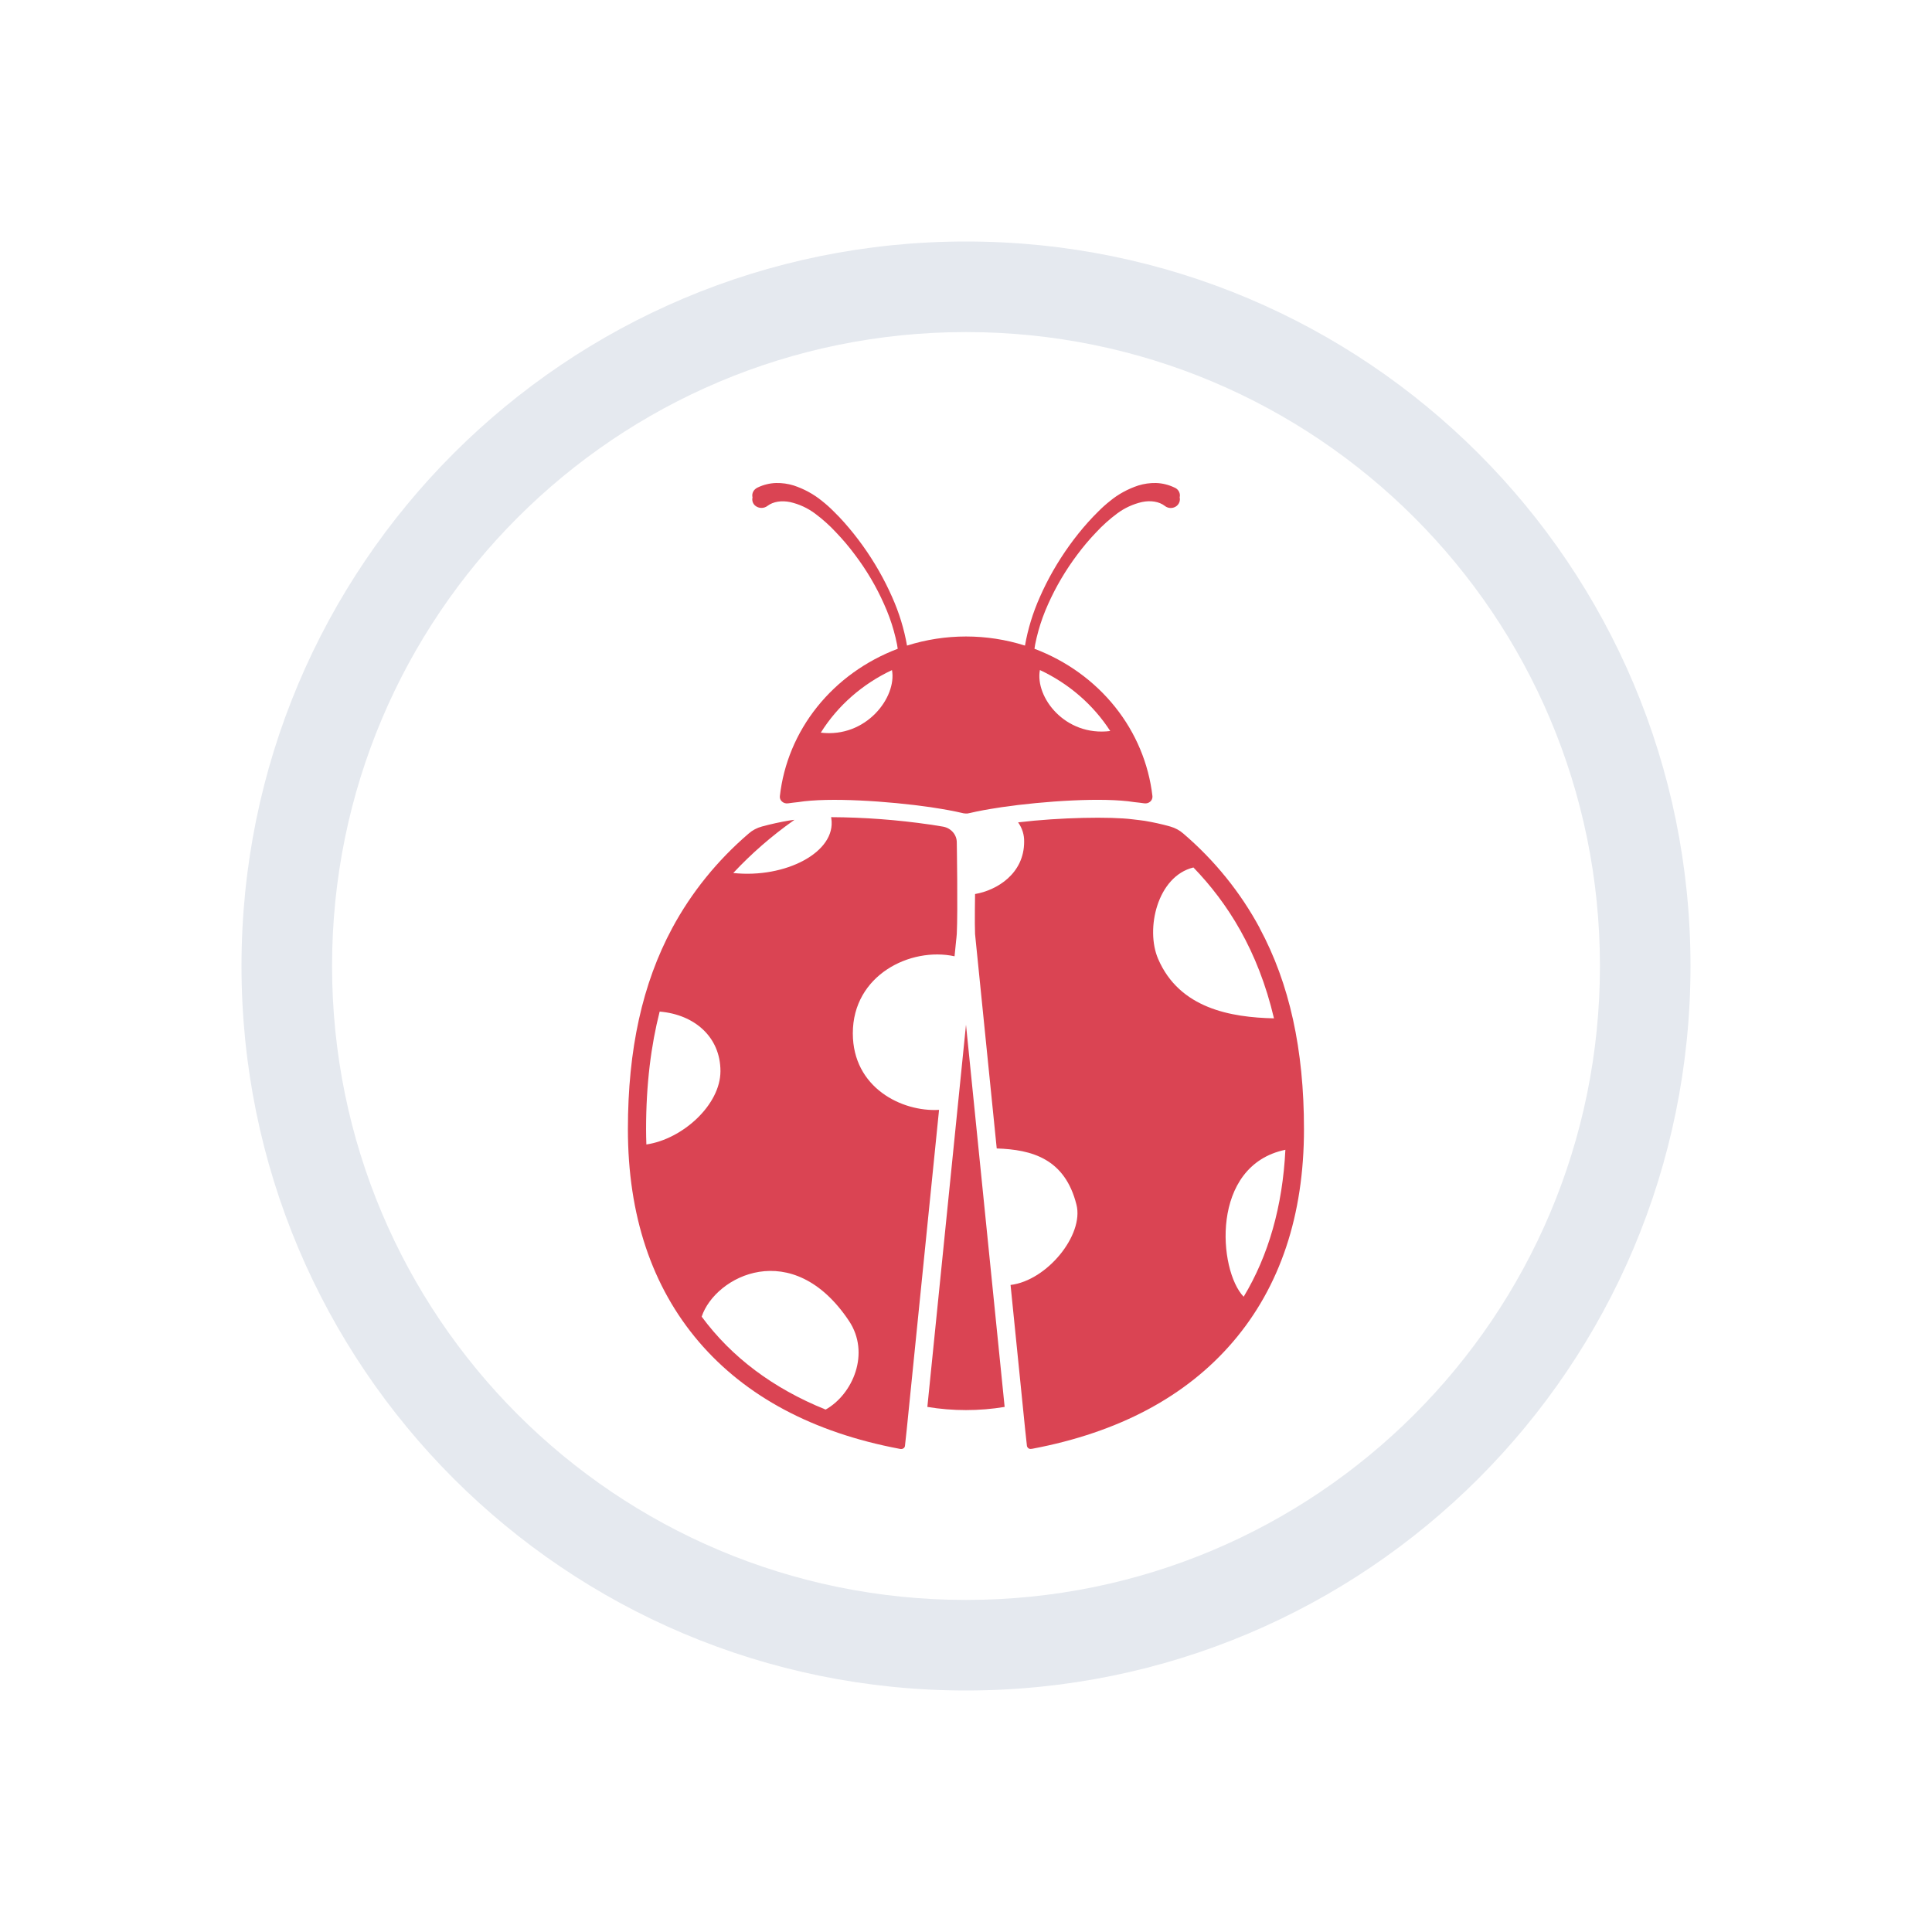
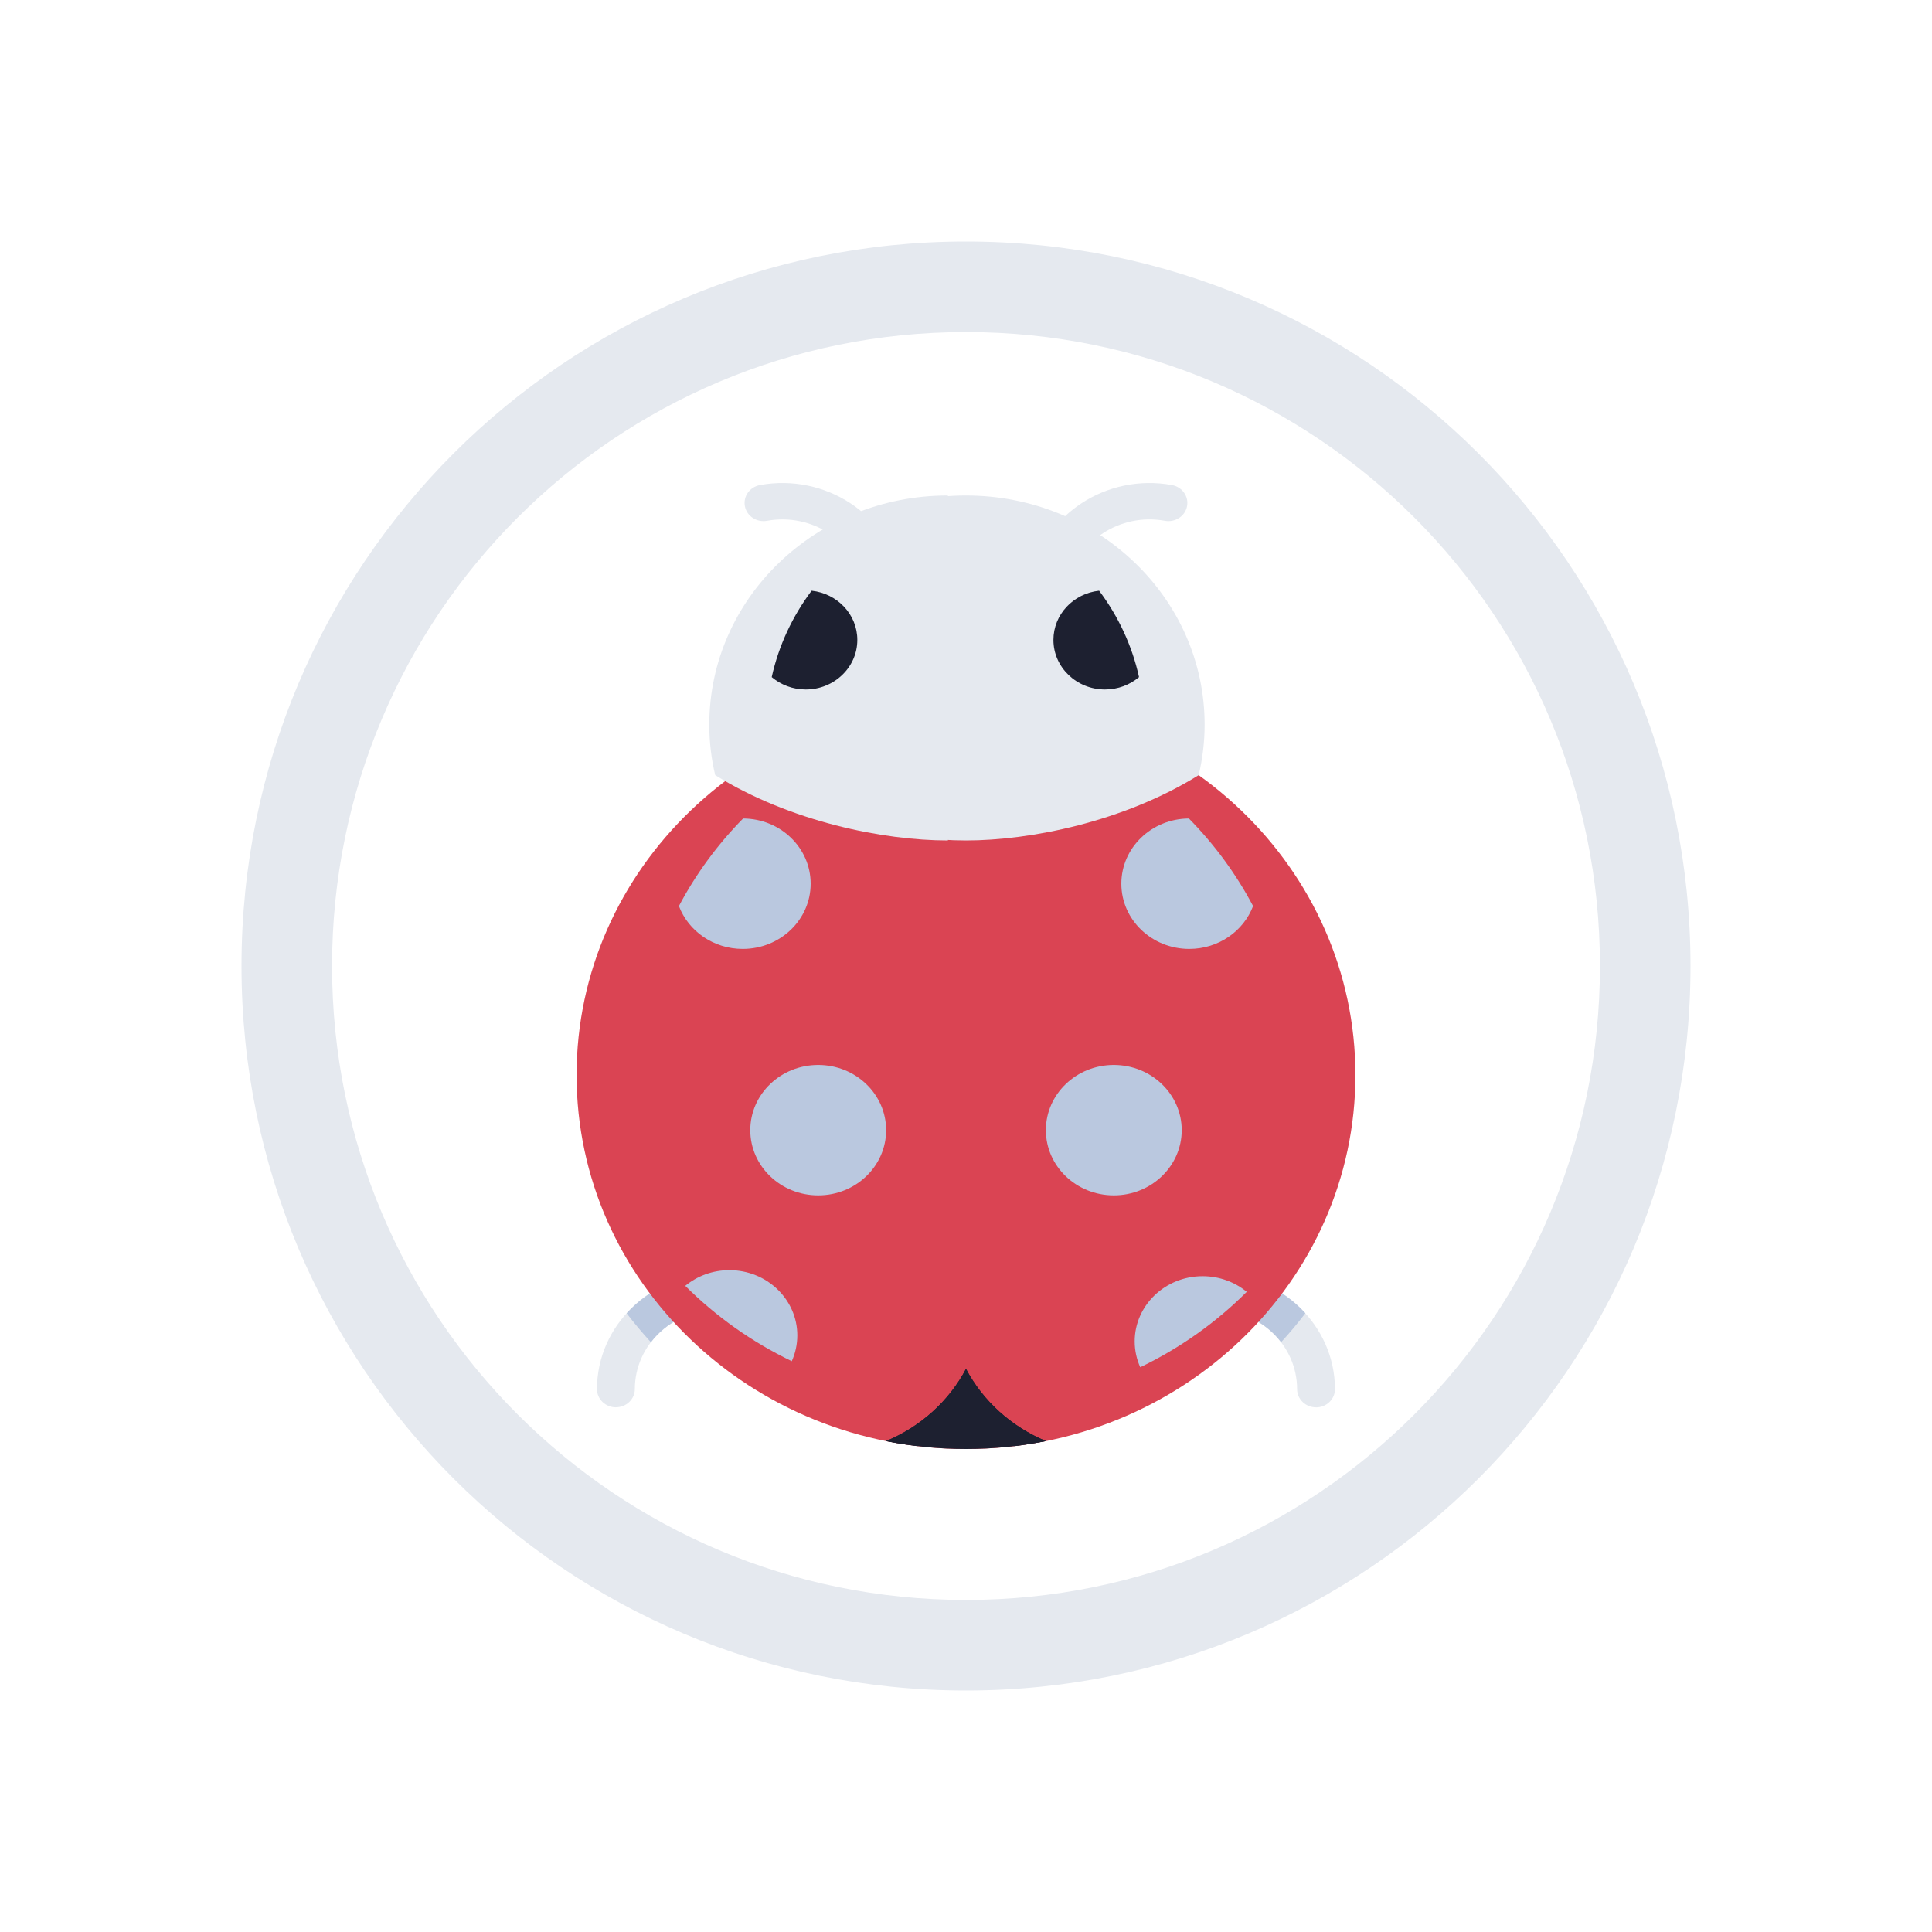
<svg xmlns="http://www.w3.org/2000/svg" version="1.1" id="svg2" viewBox="0 0 32 32" width="32" height="32">
  <defs id="defs3051">
    <style id="current-color-scheme" type="text/css" />
    <linearGradient id="oomox" x1="0" x2="0" y1="0" y2="16" gradientUnits="userSpaceOnUse" gradientTransform="matrix(1.5,0,0,1.5,3.999997,4)">
      <stop offset="0%" style="stop-color:#303b3d; stop-opacity:1" id="stop18" />
      <stop offset="100%" style="stop-color:#bc985d; stop-opacity:1" id="stop20" />
    </linearGradient>
    <linearGradient id="oomox-3" x1="832.376" x2="832.376" y1="465.342" y2="479.356" gradientTransform="matrix(1.000735,0,0,0.9992655,-823.9877,-456)" gradientUnits="userSpaceOnUse">
      <stop offset="0%" style="stop-color:#303b3d; stop-opacity:1" id="stop18-6" />
      <stop offset="100%" style="stop-color:#bc985d; stop-opacity:1" id="stop20-7" />
    </linearGradient>
  </defs>
  <g transform="matrix(0.1860275,0,0,0.1860275,-47.46117,-186.9463)" id="g4-3" />
  <g id="tools-report-bug">
-     <path style="color:#d5c289;fill:#e5e9ef;fill-opacity:1;stroke-width:1.5" class="ColorScheme-Text" d="M 16,4 C 9.364,4 4,9.364 4,16 4,22.636 9.364,28 16,28 22.636,28 28,22.636 28,16 28,9.364 22.636,4 16,4 Z m 0,1.5 c 5.805,0 10.5,4.695 10.5,10.5 0,5.805 -4.695,10.5 -10.5,10.5 C 10.195,26.5 5.5,21.805 5.5,16 5.5,10.195 10.195,5.5 16,5.5 Z m 1.125,8.579 v 0 0 0 0 0 c 0,0 -0.051,0.012 0,0 z m -1.172,6.75 z" id="path58" />
+     <path style="color:#d5c289;fill:#e5e9ef;fill-opacity:1;stroke-width:1.5" class="ColorScheme-Text" d="M 16,4 C 9.364,4 4,9.364 4,16 4,22.636 9.364,28 16,28 22.636,28 28,22.636 28,16 28,9.364 22.636,4 16,4 Z m 0,1.5 c 5.805,0 10.5,4.695 10.5,10.5 0,5.805 -4.695,10.5 -10.5,10.5 C 10.195,26.5 5.5,21.805 5.5,16 5.5,10.195 10.195,5.5 16,5.5 Z m 1.125,8.579 v 0 0 0 0 0 c 0,0 -0.051,0.012 0,0 z" id="path58" />
    <path id="path14" d="M 0,0 V 32 H 32 V 0 Z" style="fill:none" />
-     <path d="m 16.64,23.303 c -0.424,0.07 -0.857,0.07 -1.28,0 l 0.64,-6.33 z" id="path2732" style="fill:#da4453;fill-opacity:1;stroke-width:0.03" />
-     <path d="m 19.459,8.079 -0.009,-0.005 c -0.095,-0.045 -0.198,-0.071 -0.304,-0.074 -0.099,-0.002 -0.197,0.012 -0.291,0.041 -0.173,0.057 -0.333,0.144 -0.471,0.258 -0.067,0.053 -0.131,0.11 -0.191,0.171 -0.06,0.059 -0.118,0.119 -0.173,0.181 C 17.909,8.775 17.806,8.904 17.71,9.038 17.518,9.306 17.354,9.591 17.223,9.89 17.108,10.148 17.025,10.417 16.977,10.693 16.343,10.492 15.657,10.492 15.023,10.693 14.975,10.417 14.892,10.148 14.777,9.89 14.645,9.591 14.482,9.306 14.29,9.038 14.194,8.904 14.091,8.775 13.981,8.651 13.926,8.589 13.868,8.528 13.808,8.47 13.748,8.409 13.684,8.352 13.617,8.299 13.478,8.185 13.318,8.098 13.146,8.041 c -0.094,-0.029 -0.192,-0.043 -0.291,-0.041 -0.106,0.003 -0.21,0.029 -0.304,0.074 l -0.01,0.005 h 1.22e-4 c -0.009,0.005 -0.018,0.01 -0.026,0.017 -0.045,0.035 -0.064,0.09 -0.051,0.143 -0.012,0.05 0.004,0.102 0.044,0.136 0.058,0.049 0.145,0.05 0.204,0.004 0.095,-0.072 0.234,-0.092 0.375,-0.063 0.15,0.034 0.29,0.099 0.411,0.189 0.128,0.095 0.246,0.201 0.353,0.317 0.111,0.116 0.214,0.238 0.309,0.366 0.193,0.255 0.355,0.53 0.483,0.819 0.065,0.144 0.119,0.291 0.161,0.442 0.021,0.075 0.039,0.151 0.054,0.227 0.004,0.023 0.008,0.047 0.011,0.07 -0.529,0.2 -0.991,0.533 -1.335,0.963 -0.344,0.43 -0.557,0.941 -0.617,1.478 -0.004,0.034 0.009,0.067 0.036,0.09 0.026,0.023 0.062,0.034 0.097,0.029 l 0.003,-2.34e-4 c 0.053,-0.008 0.108,-0.014 0.165,-0.02 0.51,-0.083 1.497,-0.017 2.198,0.084 0.003,3.41e-4 0.003,3.41e-4 0.004,7.99e-4 0.012,0.003 0.025,0.004 0.037,0.006 0.185,0.028 0.348,0.058 0.475,0.088 0.017,0.005 0.035,0.008 0.053,0.009 0.004,3.41e-4 0.034,0.002 0.038,7.99e-4 0.017,-0.003 0.033,-0.006 0.05,-0.01 0.127,-0.031 0.29,-0.06 0.475,-0.088 0.012,-0.003 0.025,-0.004 0.037,-0.006 0.003,-3.43e-4 0.003,-7.47e-4 0.004,-8e-4 0.701,-0.102 1.688,-0.167 2.198,-0.084 0.058,0.006 0.113,0.012 0.165,0.02 l 0.003,2.32e-4 c 0.035,0.005 0.071,-0.006 0.097,-0.029 0.026,-0.023 0.039,-0.057 0.036,-0.09 -0.062,-0.537 -0.275,-1.048 -0.619,-1.478 -0.344,-0.43 -0.805,-0.763 -1.335,-0.963 0.004,-0.023 0.008,-0.047 0.011,-0.07 0.015,-0.076 0.033,-0.152 0.054,-0.227 v 1.12e-4 c 0.042,-0.151 0.096,-0.299 0.161,-0.443 0.129,-0.289 0.291,-0.563 0.483,-0.819 0.095,-0.128 0.198,-0.25 0.309,-0.366 0.107,-0.116 0.225,-0.222 0.353,-0.317 0.121,-0.09 0.262,-0.155 0.411,-0.189 0.143,-0.03 0.284,-0.008 0.379,0.066 v -1.076e-4 c 0.008,0.007 0.018,0.012 0.027,0.017 0.052,0.026 0.116,0.02 0.162,-0.014 0.046,-0.034 0.068,-0.091 0.055,-0.146 0.016,-0.064 -0.017,-0.13 -0.079,-0.16 z m -5.864,4.056 c 0.279,-0.446 0.689,-0.806 1.179,-1.036 0.082,0.449 -0.427,1.127 -1.179,1.036 z M 17.224,11.098 c 0.481,0.225 0.885,0.576 1.165,1.01 -0.751,0.094 -1.248,-0.564 -1.165,-1.01 z m 3.641,4.274 c -0.318,-0.591 -0.747,-1.122 -1.266,-1.566 -0.061,-0.054 -0.135,-0.093 -0.215,-0.116 -0.138,-0.039 -0.279,-0.07 -0.421,-0.094 -0.026,-0.005 -0.135,-0.017 -0.2,-0.025 -0.358,-0.047 -1.201,-0.034 -1.9,0.05 0.068,0.095 0.103,0.207 0.1,0.321 0,0.527 -0.449,0.804 -0.813,0.866 0,0 -0.008,0.496 0,0.661 0.003,0.028 0.011,0.111 0.011,0.111 l 0.348,3.442 c 0.58,0.019 1.13,0.167 1.321,0.933 0.125,0.499 -0.487,1.255 -1.092,1.328 l 0.242,2.397 0.029,0.267 c 0.004,0.029 0.029,0.052 0.06,0.052 0.01,1.13e-4 0.02,-0.001 0.029,-0.003 1.431,-0.27 2.55,-0.866 3.325,-1.773 0.78,-0.912 1.175,-2.097 1.175,-3.521 0,-1.322 -0.24,-2.412 -0.735,-3.331 z m -1.683,0.51 c -0.213,-0.494 -0.014,-1.368 0.585,-1.514 0.562,0.583 1.068,1.368 1.334,2.499 -0.712,-0.016 -1.565,-0.162 -1.919,-0.985 z m 2.108,3.162 c -0.046,0.936 -0.28,1.752 -0.691,2.434 -0.42,-0.434 -0.561,-2.174 0.691,-2.434 z m -5.881,-5.386 c -4.78e-4,-2.35e-4 -0.003,-3.43e-4 -0.003,-3.43e-4 -0.543,-0.079 -1.091,-0.12 -1.641,-0.123 0.003,0.008 0.003,0.013 0.004,0.02 0.088,0.56 -0.764,0.998 -1.624,0.905 0.3,-0.321 0.634,-0.612 0.996,-0.868 0.007,-0.004 0.011,-0.008 0.016,-0.013 -0.032,0.004 -0.061,0.008 -0.087,0.012 v -1.18e-4 c -0.152,0.026 -0.302,0.059 -0.45,0.099 -0.082,0.022 -0.158,0.062 -0.22,0.117 -0.519,0.445 -0.948,0.975 -1.266,1.566 C 10.64,16.292 10.4,17.381 10.4,18.703 c 0,1.424 0.395,2.608 1.175,3.521 0.775,0.906 1.893,1.503 3.325,1.773 V 23.997 c 0.009,0.003 0.019,0.003 0.029,0.003 0.031,-2.3e-4 0.057,-0.022 0.06,-0.052 l 0.029,-0.267 0.534,-5.282 c 3.51e-4,-0.006 0.001,-0.008 0.001,-0.012 l 3.56e-4,-0.004 c -0.615,0.036 -1.428,-0.366 -1.428,-1.268 0,-0.965 0.953,-1.434 1.685,-1.276 l 0.026,-0.26 c 0,0 0.01,-0.083 0.011,-0.111 0.019,-0.379 0,-1.516 0,-1.516 0,-0.127 -0.095,-0.236 -0.226,-0.26 -0.067,-0.012 -0.139,-0.024 -0.214,-0.035 z m -4.703,5.297 c -0.003,-0.083 -0.005,-0.167 -0.005,-0.252 0,-0.748 0.083,-1.391 0.225,-1.948 0.577,0.048 1.007,0.421 1.007,0.987 -1.2e-4,0.558 -0.628,1.126 -1.227,1.214 z m 2.969,4.392 c -0.869,-0.35 -1.558,-0.868 -2.053,-1.539 0.223,-0.672 1.503,-1.331 2.439,0.069 0.358,0.536 0.065,1.216 -0.386,1.47 z" id="path2734" style="fill:#da4453;fill-opacity:1;stroke-width:0.03" />
+     <path style="fill:#e5e9ef;fill-opacity:1;stroke-width:0.041" d="m 21.798,23.31 c -0.173,0 -0.314,-0.135 -0.314,-0.301 0,-0.725 -0.614,-1.314 -1.369,-1.314 -0.173,0 -0.314,-0.135 -0.314,-0.301 0,-0.166 0.14,-0.301 0.314,-0.301 1.101,0 1.996,0.86 1.996,1.917 0,0.166 -0.141,0.301 -0.314,0.301 z" id="path1757" />
+     <path style="fill:#bac8df;fill-opacity:1;stroke-width:0.041" d="m 20.116,21.092 c -0.173,0 -0.314,0.135 -0.314,0.301 0,0.166 0.14,0.301 0.314,0.301 0.452,0 0.854,0.212 1.103,0.537 0.142,-0.154 0.276,-0.314 0.402,-0.48 -0.366,-0.404 -0.905,-0.66 -1.505,-0.66 z" id="path1761" />
+     <path style="fill:#e5e9ef;fill-opacity:1;stroke-width:0.041" d="m 17.387,9.918 c -0.019,0 -0.039,-0.002 -0.059,-0.005 C 17.158,9.881 17.046,9.724 17.078,9.56 17.283,8.522 18.33,7.837 19.411,8.034 c 0.17,0.031 0.282,0.189 0.25,0.352 -0.032,0.164 -0.197,0.271 -0.367,0.24 -0.742,-0.135 -1.459,0.335 -1.6,1.047 -0.029,0.145 -0.16,0.245 -0.308,0.245 z" id="path1767" />
+     <path style="fill:#e5e9ef;fill-opacity:1;stroke-width:0.041" d="m 10.202,23.31 c -0.173,0 -0.314,-0.135 -0.314,-0.301 0,-1.057 0.896,-1.917 1.996,-1.917 0.173,0 0.314,0.135 0.314,0.301 0,0.166 -0.14,0.301 -0.314,0.301 -0.755,0 -1.369,0.59 -1.369,1.314 0,0.166 -0.141,0.301 -0.314,0.301 z" id="path1773" />
+     <path style="fill:#bac8df;fill-opacity:1;stroke-width:0.041" d="m 11.884,21.092 c -0.6,0 -1.139,0.256 -1.505,0.66 0.127,0.166 0.261,0.326 0.402,0.48 0.249,-0.326 0.651,-0.537 1.103,-0.537 0.173,0 0.314,-0.135 0.314,-0.301 4.2e-5,-0.166 -0.14,-0.301 -0.314,-0.301 z" id="path1779" />
+     <path style="fill:#e5e9ef;fill-opacity:1;stroke-width:0.041" d="m 14.613,9.918 c -0.148,0 -0.279,-0.101 -0.308,-0.245 -0.141,-0.712 -0.858,-1.181 -1.6,-1.047 -0.17,0.031 -0.335,-0.076 -0.367,-0.24 -0.032,-0.164 0.08,-0.321 0.25,-0.352 1.081,-0.197 2.128,0.488 2.333,1.526 0.032,0.164 -0.08,0.321 -0.25,0.352 -0.02,0.004 -0.039,0.005 -0.059,0.005 z" id="path1783" />
+     <ellipse style="fill:#da4453;stroke-width:0.041;fill-opacity:1" cx="16" cy="17.806" id="circle1785" rx="6.45" ry="6.194" />
+     <path style="fill:#1d2030;fill-opacity:1;stroke-width:0.041" d="m 16,22.673 c -0.282,0.533 -0.751,0.958 -1.325,1.196 0.428,0.086 0.87,0.131 1.325,0.131 0.454,0 0.896,-0.046 1.324,-0.132 -0.573,-0.238 -1.042,-0.663 -1.324,-1.196 z" id="path1787" />
+     <path style="fill:#1d2030;fill-opacity:1;stroke-width:0.041" d="m 16,22.673 c -0.282,0.533 -0.751,0.958 -1.325,1.196 0.171,0.034 0.344,0.062 0.52,0.083 0.337,-0.237 0.614,-0.549 0.805,-0.909 0.191,0.361 0.468,0.672 0.804,0.909 0.175,-0.021 0.349,-0.049 0.519,-0.083 -0.573,-0.238 -1.042,-0.663 -1.324,-1.196 z" id="path1789" />
+     <path style="opacity:0;fill:#222222;stroke-width:0.041" d="m 16,11.612 c -3.562,0 -6.45,2.773 -6.45,6.194 0,3.421 2.888,6.194 6.45,6.194 z" id="path1793" />
+     <path style="fill:#bac8df;fill-opacity:1;stroke-width:0.041" d="m 19.692,13.557 c -0.619,0.003 -1.119,0.485 -1.119,1.08 0,0.597 0.504,1.08 1.125,1.08 0.486,0 0.9,-0.296 1.057,-0.71 -0.281,-0.532 -0.64,-1.02 -1.063,-1.45 z" id="path1795" />
+     <ellipse style="fill:#bac8df;fill-opacity:1;stroke-width:0.041" cx="18.448" cy="18.719" id="circle1797" rx="1.125" ry="1.08" />
+     <path style="fill:#bac8df;fill-opacity:1;stroke-width:0.041" d="m 19.919,21.138 c -0.621,0 -1.125,0.484 -1.125,1.08 0,0.152 0.033,0.297 0.092,0.428 0.661,-0.318 1.257,-0.742 1.764,-1.249 C 20.454,21.236 20.198,21.138 19.919,21.138 Z" id="path1799" />
+     <path style="fill:#bac8df;fill-opacity:1;stroke-width:0.041" d="m 12.308,13.557 c 0.619,0.003 1.119,0.485 1.119,1.08 0,0.597 -0.504,1.08 -1.125,1.08 -0.486,0 -0.9,-0.296 -1.057,-0.71 0.281,-0.532 0.64,-1.02 1.063,-1.45 z" id="path1803" />
+     <ellipse style="fill:#bac8df;fill-opacity:1;stroke-width:0.041" cx="13.552" cy="18.719" id="circle1805" rx="1.125" ry="1.08" />
+     <path style="fill:#bac8df;fill-opacity:1;stroke-width:0.041" d="m 12.081,21.038 c 0.621,0 1.125,0.484 1.125,1.08 0,0.152 -0.033,0.297 -0.092,0.428 C 12.453,22.228 11.857,21.804 11.35,21.298 11.546,21.136 11.802,21.038 12.081,21.038 Z" id="path1807" />
+     <path style="fill:#e5e9ef;fill-opacity:1;stroke-width:0.041" d="m 16,8.207 c -2.182,0 -3.952,1.699 -3.952,3.795 0,0.288 0.034,0.568 0.098,0.837 l 2.09e-4,-2.01e-4 c 1.244,0.773 2.792,1.082 3.854,1.082 1.062,0 2.609,-0.308 3.854,-1.082 l 1.67e-4,2.82e-4 c 0.063,-0.27 0.098,-0.55 0.098,-0.837 -4.2e-5,-2.096 -1.769,-3.795 -3.952,-3.795 z" id="path1811" />
+     <path style="fill:#1d2030;fill-opacity:1;stroke-width:0.041" d="M 18.205,9.784 C 17.779,9.83 17.448,10.177 17.448,10.599 c 0,0.453 0.383,0.821 0.854,0.821 0.216,0 0.413,-0.078 0.564,-0.205 -0.116,-0.525 -0.345,-1.01 -0.661,-1.431 z" id="path1813" />
+     <path style="fill:#e5e9ef;fill-opacity:1;stroke-width:0.041" d="m 11.748,12.002 c 0,0.288 0.034,0.568 0.098,0.837 l 2.1e-4,-2.01e-4 c 1.244,0.773 2.792,1.082 3.854,1.082 V 8.207 c -2.183,0 -3.952,1.699 -3.952,3.795 z" id="path1821" />
+     <path style="fill:#1d2030;fill-opacity:1;stroke-width:0.041" d="m 13.443,9.784 c 0.426,0.046 0.757,0.393 0.757,0.815 0,0.453 -0.383,0.821 -0.854,0.821 -0.216,0 -0.413,-0.078 -0.564,-0.205 0.116,-0.525 0.345,-1.01 0.661,-1.431 z" id="path1815-6" />
  </g>
  <g id="22-22-tools-report-bug">
    <path id="path9" d="M 32,10 V 32 H 54 V 10 Z" style="fill:none" />
-     <path style="color:#d5c289;fill:#e5e9ef;fill-opacity:1;stroke-width:1" class="ColorScheme-Text" d="m 43,13 c -4.424,0 -8,3.576 -8,8 0,4.424 3.576,8 8,8 4.424,0 8,-3.576 8,-8 0,-4.424 -3.576,-8 -8,-8 z m 0,1 c 3.87,0 7,3.13 7,7 0,3.87 -3.13,7 -7,7 -3.87,0 -7,-3.13 -7,-7 0,-3.87 3.13,-7 7,-7 z m 0.75,5.719 v 0 0 0 0 0 c 0,0 -0.034,0.008 0,0 z m -0.781,4.5 z" id="path58-3" />
-     <path d="m 43.4,25.148 c -0.265,0.044 -0.536,0.044 -0.8,0 l 0.4,-3.956 z" id="path2732-3" style="fill:#da4453;fill-opacity:1;stroke-width:0.019" />
-     <path d="m 45.162,16.05 -0.005,-0.003 c -0.059,-0.028 -0.124,-0.044 -0.19,-0.046 -0.062,-0.002 -0.123,0.007 -0.182,0.026 -0.108,0.036 -0.208,0.09 -0.294,0.161 -0.042,0.033 -0.082,0.069 -0.119,0.107 -0.037,0.037 -0.074,0.074 -0.108,0.113 -0.069,0.077 -0.133,0.158 -0.193,0.242 -0.12,0.167 -0.222,0.346 -0.305,0.532 -0.072,0.161 -0.123,0.329 -0.154,0.502 -0.396,-0.125 -0.825,-0.125 -1.221,2.11e-4 -0.03,-0.172 -0.082,-0.341 -0.154,-0.502 -0.082,-0.187 -0.184,-0.365 -0.305,-0.532 -0.06,-0.084 -0.124,-0.165 -0.193,-0.242 -0.035,-0.039 -0.071,-0.077 -0.108,-0.113 -0.038,-0.038 -0.077,-0.073 -0.119,-0.107 -0.086,-0.071 -0.186,-0.126 -0.294,-0.161 -0.059,-0.018 -0.12,-0.027 -0.182,-0.026 -0.066,0.003 -0.131,0.018 -0.19,0.046 l -0.006,0.004 h 7.5e-5 c -0.006,0.003 -0.011,0.006 -0.017,0.01 -0.028,0.022 -0.04,0.056 -0.032,0.09 -0.008,0.031 0.003,0.064 0.027,0.085 0.036,0.031 0.09,0.032 0.128,0.003 0.059,-0.045 0.146,-0.058 0.234,-0.039 0.094,0.021 0.181,0.062 0.257,0.118 0.08,0.059 0.154,0.126 0.221,0.198 0.069,0.072 0.134,0.149 0.193,0.229 0.12,0.159 0.222,0.331 0.302,0.512 0.041,0.09 0.074,0.182 0.101,0.277 0.013,0.047 0.024,0.094 0.034,0.142 0.003,0.014 0.005,0.029 0.006,0.044 -0.33,0.125 -0.619,0.333 -0.834,0.602 -0.215,0.269 -0.348,0.588 -0.386,0.924 -0.003,0.021 0.006,0.042 0.022,0.056 0.016,0.015 0.039,0.021 0.06,0.018 l 0.002,-1.44e-4 c 0.033,-0.005 0.067,-0.009 0.103,-0.012 0.319,-0.052 0.936,-0.011 1.374,0.053 0.002,2.13e-4 0.002,2.13e-4 0.003,5e-4 0.008,0.002 0.015,0.003 0.023,0.004 0.116,0.017 0.218,0.036 0.297,0.055 0.011,0.003 0.022,0.005 0.033,0.005 0.003,2.12e-4 0.021,0.001 0.024,5e-4 0.01,-0.002 0.021,-0.004 0.031,-0.006 0.079,-0.019 0.181,-0.038 0.297,-0.055 0.007,-0.002 0.015,-0.003 0.023,-0.004 0.002,-2.14e-4 0.002,-4.69e-4 0.003,-5e-4 0.438,-0.063 1.055,-0.104 1.374,-0.053 0.036,0.004 0.071,0.007 0.103,0.012 l 0.002,1.47e-4 c 0.022,0.003 0.044,-0.004 0.06,-0.018 0.016,-0.015 0.024,-0.035 0.022,-0.056 -0.039,-0.336 -0.172,-0.655 -0.387,-0.924 -0.215,-0.269 -0.503,-0.477 -0.834,-0.602 0.003,-0.015 0.005,-0.029 0.006,-0.044 0.009,-0.048 0.02,-0.095 0.034,-0.142 v 6.9e-5 c 0.027,-0.094 0.06,-0.187 0.101,-0.277 0.08,-0.181 0.182,-0.352 0.302,-0.512 0.06,-0.08 0.124,-0.156 0.193,-0.228 0.067,-0.073 0.141,-0.139 0.221,-0.198 0.076,-0.057 0.163,-0.097 0.257,-0.118 0.089,-0.019 0.177,-0.005 0.237,0.041 v -7.2e-5 c 0.005,0.005 0.011,0.007 0.017,0.011 0.033,0.016 0.072,0.013 0.102,-0.009 0.029,-0.021 0.042,-0.057 0.034,-0.091 0.01,-0.04 -0.01,-0.081 -0.049,-0.1 z m -3.666,2.535 c 0.174,-0.279 0.43,-0.504 0.737,-0.647 0.051,0.281 -0.267,0.704 -0.737,0.647 z M 43.766,17.936 c 0.301,0.141 0.553,0.36 0.728,0.631 -0.469,0.059 -0.78,-0.352 -0.728,-0.631 z m 2.276,2.671 C 45.842,20.238 45.574,19.907 45.25,19.629 c -0.038,-0.034 -0.084,-0.058 -0.134,-0.072 -0.086,-0.024 -0.174,-0.044 -0.263,-0.059 -0.016,-0.003 -0.084,-0.01 -0.125,-0.016 -0.224,-0.03 -0.751,-0.021 -1.188,0.031 0.042,0.059 0.064,0.129 0.063,0.201 0,0.329 -0.281,0.502 -0.508,0.541 0,0 -0.005,0.31 0,0.413 0.002,0.017 0.007,0.069 0.007,0.069 l 0.217,2.151 c 0.363,0.012 0.707,0.104 0.826,0.583 0.078,0.312 -0.305,0.784 -0.683,0.83 l 0.152,1.498 0.018,0.167 c 0.003,0.018 0.018,0.032 0.038,0.032 0.006,7.1e-5 0.012,-5.95e-4 0.018,-0.002 0.895,-0.169 1.594,-0.542 2.078,-1.108 C 46.253,24.319 46.5,23.579 46.5,22.689 c 0,-0.826 -0.15,-1.507 -0.459,-2.082 z m -1.052,0.319 c -0.133,-0.309 -0.009,-0.855 0.366,-0.946 0.351,0.364 0.668,0.855 0.834,1.562 -0.445,-0.01 -0.978,-0.101 -1.2,-0.615 z m 1.317,1.976 c -0.029,0.585 -0.175,1.095 -0.432,1.521 -0.262,-0.271 -0.351,-1.359 0.432,-1.521 z M 42.631,19.536 c -2.99e-4,-1.47e-4 -0.002,-2.14e-4 -0.002,-2.14e-4 -0.339,-0.049 -0.682,-0.075 -1.026,-0.077 0.002,0.005 0.002,0.008 0.003,0.012 0.055,0.35 -0.477,0.624 -1.015,0.566 0.187,-0.201 0.396,-0.382 0.623,-0.543 0.005,-0.003 0.006,-0.005 0.01,-0.008 -0.02,0.003 -0.038,0.005 -0.054,0.007 v -7.7e-5 c -0.095,0.016 -0.189,0.037 -0.281,0.062 -0.051,0.014 -0.099,0.039 -0.138,0.073 -0.324,0.278 -0.592,0.61 -0.791,0.979 C 39.65,21.182 39.5,21.863 39.5,22.689 c 0,0.89 0.247,1.63 0.734,2.2 0.484,0.567 1.184,0.939 2.078,1.108 v -7.4e-5 c 0.006,0.002 0.012,0.002 0.018,0.002 0.019,-1.46e-4 0.036,-0.014 0.038,-0.032 l 0.018,-0.167 0.334,-3.301 c 2.19e-4,-0.004 0.001,-0.005 0.001,-0.007 l 2.19e-4,-0.003 c -0.385,0.023 -0.892,-0.229 -0.892,-0.792 0,-0.603 0.596,-0.896 1.053,-0.797 l 0.016,-0.162 c 0,0 0.006,-0.052 0.007,-0.069 0.012,-0.237 0,-0.948 0,-0.948 0,-0.079 -0.059,-0.147 -0.141,-0.162 -0.042,-0.007 -0.087,-0.015 -0.134,-0.022 z m -2.939,3.311 c -0.002,-0.052 -0.003,-0.105 -0.003,-0.158 0,-0.468 0.052,-0.869 0.14,-1.218 0.361,0.03 0.629,0.263 0.629,0.617 -7.7e-5,0.349 -0.392,0.704 -0.767,0.759 z m 1.856,2.745 c -0.543,-0.219 -0.974,-0.543 -1.283,-0.962 0.14,-0.42 0.939,-0.832 1.524,0.043 0.224,0.335 0.041,0.76 -0.241,0.919 z" id="path2734-6" style="fill:#da4453;fill-opacity:1;stroke-width:0.019" />
+     <path style="color:#d5c289;fill:#e5e9ef;fill-opacity:1;stroke-width:1" class="ColorScheme-Text" d="m 43,13 c -4.424,0 -8,3.576 -8,8 0,4.424 3.576,8 8,8 4.424,0 8,-3.576 8,-8 0,-4.202 -3.226,-7.638 -7.34,-7.973 C 43.443,13.009 43.222,13 43,13 Z m 0,1 c 3.87,0 7,3.13 7,7 0,3.87 -3.13,7 -7,7 -3.87,0 -7,-3.13 -7,-7 0,-3.87 3.13,-7 7,-7 z m 0.75,5.719 v 0 0 0 0 0 c 0,0 -0.034,0.008 0,0 z" id="path58-3" />
+     <path style="fill:#e5e9ef;fill-opacity:1;stroke-width:0.026" d="m 46.711,25.569 c -0.108,0 -0.196,-0.084 -0.196,-0.188 0,-0.453 -0.384,-0.821 -0.855,-0.821 -0.108,0 -0.196,-0.084 -0.196,-0.188 0,-0.104 0.088,-0.188 0.196,-0.188 0.688,0 1.248,0.538 1.248,1.198 0,0.104 -0.088,0.188 -0.196,0.188 z" id="path1757-1" />
+     <path style="fill:#bac8df;fill-opacity:1;stroke-width:0.026" d="m 45.66,24.182 c -0.108,0 -0.196,0.084 -0.196,0.188 0,0.104 0.088,0.188 0.196,0.188 0.283,0 0.534,0.132 0.689,0.336 0.088,-0.096 0.172,-0.196 0.252,-0.3 -0.229,-0.253 -0.566,-0.413 -0.941,-0.413 z" id="path1761-4" />
+     <path style="fill:#e5e9ef;fill-opacity:1;stroke-width:0.026" d="m 43.954,17.199 c -0.012,0 -0.024,-0.001 -0.037,-0.003 -0.106,-0.019 -0.176,-0.118 -0.156,-0.22 0.128,-0.649 0.783,-1.077 1.458,-0.954 0.106,0.019 0.176,0.118 0.156,0.22 -0.02,0.102 -0.123,0.169 -0.229,0.15 -0.464,-0.084 -0.912,0.209 -1,0.654 -0.018,0.09 -0.1,0.153 -0.192,0.153 z" id="path1767-8" />
+     <path style="fill:#e5e9ef;fill-opacity:1;stroke-width:0.026" d="m 39.464,25.569 c -0.108,0 -0.196,-0.084 -0.196,-0.188 0,-0.661 0.56,-1.198 1.248,-1.198 0.108,0 0.196,0.084 0.196,0.188 0,0.104 -0.088,0.188 -0.196,0.188 -0.472,0 -0.855,0.368 -0.855,0.821 0,0.104 -0.088,0.188 -0.196,0.188 z" id="path1773-3" />
+     <path style="fill:#bac8df;fill-opacity:1;stroke-width:0.026" d="m 40.515,24.182 c -0.375,0 -0.712,0.16 -0.941,0.413 0.079,0.104 0.163,0.204 0.252,0.3 0.156,-0.203 0.407,-0.336 0.689,-0.336 0.108,0 0.196,-0.084 0.196,-0.188 2.6e-5,-0.104 -0.088,-0.188 -0.196,-0.188 z" id="path1779-0" />
+     <path style="fill:#e5e9ef;fill-opacity:1;stroke-width:0.026" d="m 42.221,17.199 c -0.092,0 -0.175,-0.063 -0.192,-0.153 -0.088,-0.445 -0.536,-0.738 -1,-0.654 -0.106,0.019 -0.209,-0.048 -0.229,-0.15 -0.02,-0.102 0.05,-0.201 0.156,-0.22 0.676,-0.123 1.33,0.305 1.458,0.954 0.02,0.102 -0.05,0.201 -0.156,0.22 -0.012,0.002 -0.025,0.003 -0.037,0.003 z" id="path1783-6" />
+     <ellipse style="fill:#da4453;stroke-width:0.026;fill-opacity:1" cx="43.088" cy="22.129" id="circle1785-3" rx="4.031" ry="3.871" />
+     <path style="fill:#1d2030;fill-opacity:1;stroke-width:0.026" d="m 43.087,25.17 c -0.176,0.333 -0.469,0.599 -0.828,0.747 0.267,0.054 0.544,0.082 0.828,0.082 0.284,0 0.56,-0.029 0.827,-0.082 -0.358,-0.149 -0.651,-0.415 -0.827,-0.747 z" id="path1787-61" />
+     <path style="fill:#1d2030;fill-opacity:1;stroke-width:0.026" d="m 43.087,25.17 c -0.176,0.333 -0.469,0.599 -0.828,0.747 0.107,0.021 0.215,0.039 0.325,0.052 0.211,-0.148 0.384,-0.343 0.503,-0.568 0.119,0.225 0.292,0.42 0.503,0.568 0.11,-0.013 0.218,-0.03 0.325,-0.052 -0.358,-0.149 -0.651,-0.415 -0.827,-0.747 z" id="path1789-5" />
+     <path style="opacity:0;fill:#222222;stroke-width:0.026" d="m 43.087,18.258 c -2.226,0 -4.031,1.733 -4.031,3.871 0,2.138 1.805,3.871 4.031,3.871 z" id="path1793-5" />
+     <path style="fill:#bac8df;fill-opacity:1;stroke-width:0.026" d="m 45.52,19.473 c -0.387,0.002 -0.7,0.303 -0.7,0.675 0,0.373 0.315,0.675 0.703,0.675 0.304,0 0.562,-0.185 0.661,-0.444 -0.176,-0.333 -0.4,-0.638 -0.664,-0.906 z" id="path1795-7" />
+     <ellipse style="fill:#bac8df;fill-opacity:1;stroke-width:0.026" cx="44.617" cy="22.7" id="circle1797-6" rx="0.703" ry="0.675" />
+     <path style="fill:#bac8df;fill-opacity:1;stroke-width:0.026" d="m 45.537,24.049 c -0.388,0 -0.703,0.302 -0.703,0.675 0,0.095 0.021,0.186 0.057,0.268 0.413,-0.199 0.786,-0.464 1.103,-0.78 C 45.871,24.11 45.711,24.049 45.537,24.049 Z" id="path1799-5" />
+     <path style="fill:#bac8df;fill-opacity:1;stroke-width:0.026" d="m 40.655,19.473 c 0.387,0.002 0.7,0.303 0.7,0.675 0,0.373 -0.315,0.675 -0.703,0.675 -0.304,0 -0.562,-0.185 -0.661,-0.444 0.176,-0.333 0.4,-0.638 0.664,-0.906 z" id="path1803-9" />
+     <ellipse style="fill:#bac8df;fill-opacity:1;stroke-width:0.026" cx="41.558" cy="22.7" id="circle1805-3" rx="0.703" ry="0.675" />
+     <path style="fill:#bac8df;fill-opacity:1;stroke-width:0.026" d="m 40.638,24.049 c 0.388,0 0.703,0.302 0.703,0.675 0,0.095 -0.021,0.186 -0.057,0.268 -0.413,-0.199 -0.786,-0.464 -1.103,-0.78 C 40.304,24.11 40.464,24.049 40.638,24.049 Z" id="path1807-7" />
+     <path style="fill:#e5e9ef;fill-opacity:1;stroke-width:0.026" d="m 43.087,16.13 c -1.364,0 -2.47,1.062 -2.47,2.372 0,0.18 0.022,0.355 0.061,0.523 l 1.31e-4,-1.26e-4 c 0.778,0.483 1.745,0.676 2.409,0.676 0.664,0 1.631,-0.193 2.409,-0.676 l 1.05e-4,1.76e-4 c 0.04,-0.168 0.061,-0.343 0.061,-0.523 -2.7e-5,-1.31 -1.106,-2.372 -2.47,-2.372 z" id="path1811-5" />
+     <path style="fill:#1d2030;fill-opacity:1;stroke-width:0.026" d="M 44.29,17.115 C 44.024,17.144 43.817,17.361 43.817,17.624 c 0,0.283 0.239,0.513 0.534,0.513 0.135,0 0.258,-0.049 0.352,-0.128 -0.072,-0.328 -0.215,-0.631 -0.413,-0.894 z" id="path1813-4" />
+     <path style="fill:#e5e9ef;fill-opacity:1;stroke-width:0.026" d="m 40.43,18.501 c 0,0.18 0.022,0.355 0.061,0.523 l 1.31e-4,-1.26e-4 c 0.778,0.483 1.745,0.676 2.409,0.676 v -3.571 c -1.364,0 -2.47,1.062 -2.47,2.372 z" id="path1821-74" />
+     <path style="fill:#1d2030;fill-opacity:1;stroke-width:0.026" d="m 41.664,17.115 c 0.266,0.029 0.473,0.246 0.473,0.509 0,0.283 -0.239,0.513 -0.534,0.513 -0.135,0 -0.258,-0.049 -0.352,-0.128 0.072,-0.328 0.215,-0.631 0.413,-0.894 z" id="path1815-6-4" />
  </g>
</svg>
